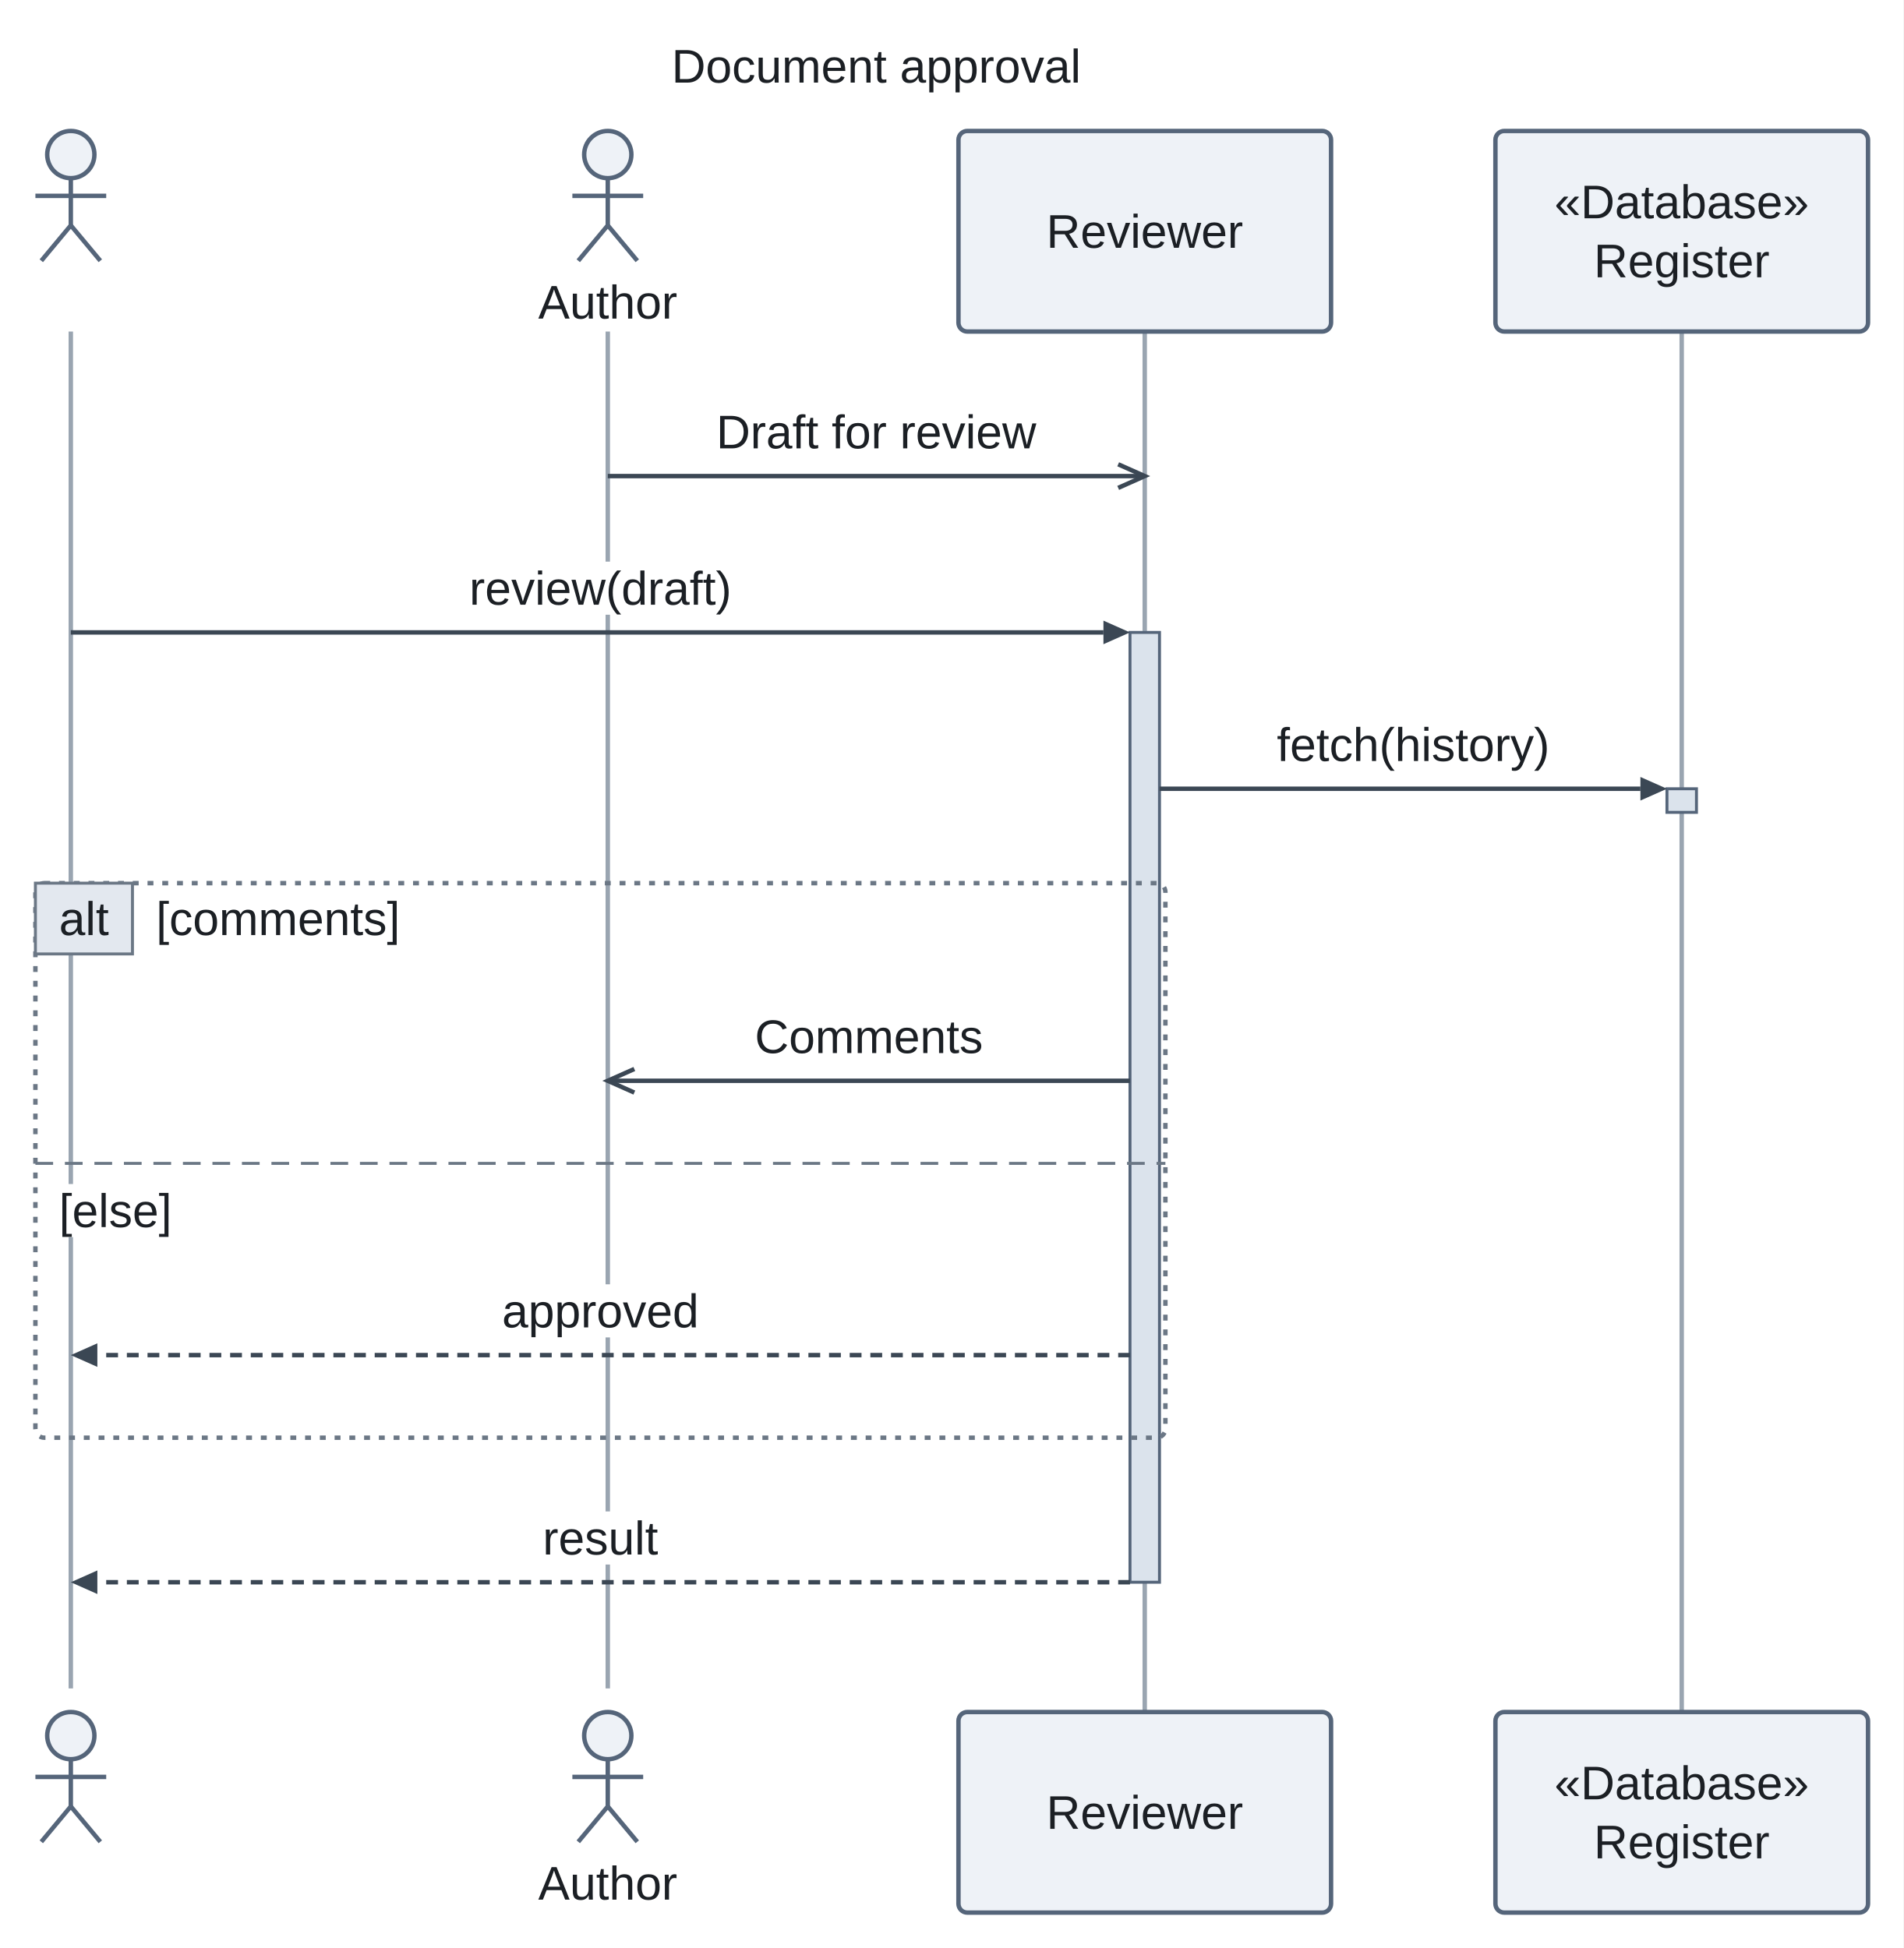
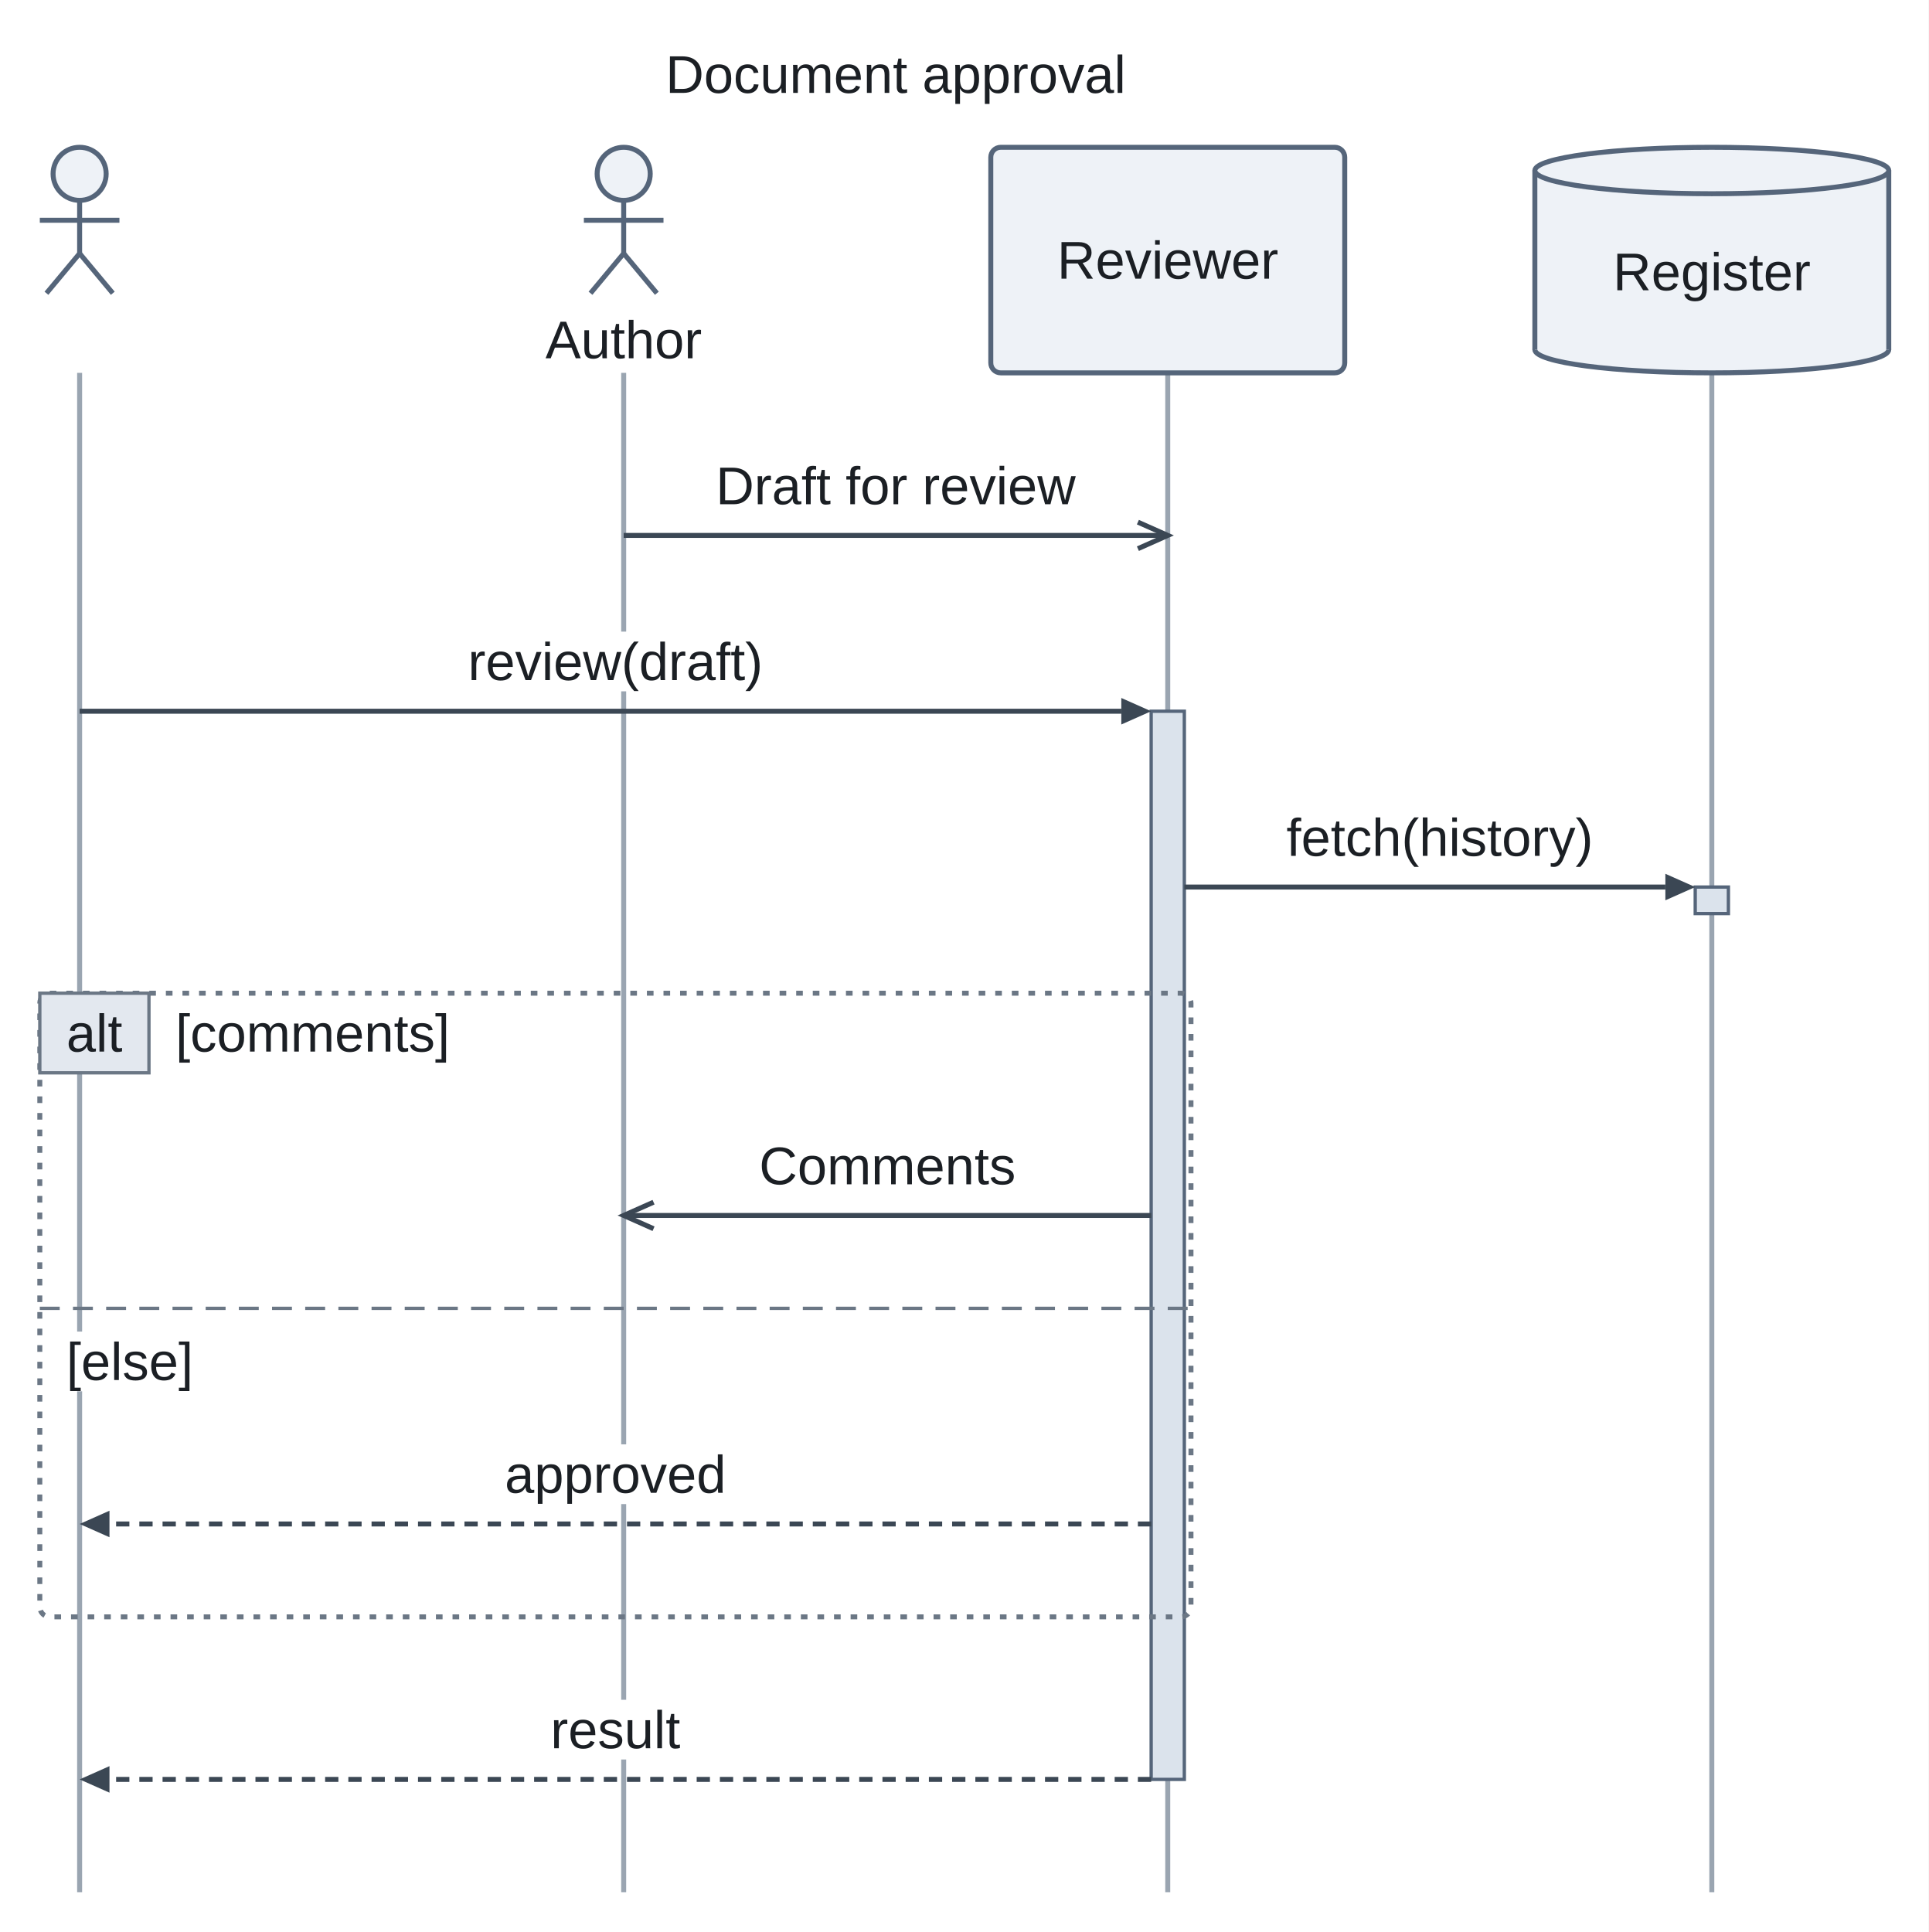
- <svg xmlns="http://www.w3.org/2000/svg" version="1.1" width="645.14" height="660.4" viewBox="-24 -12.4 645.14 660.4" role="img" font-family="Arimo, Arial, 'Liberation Sans', sans-serif" font-size="16">
-   <rect x="-24" y="-12.4" width="645.14" height="660.4" fill="white" />
+ <svg xmlns="http://www.w3.org/2000/svg" version="1.1" width="581.34" height="582.4" viewBox="-24 -12.4 581.34 582.4" role="img" font-family="Arimo, Arial, 'Liberation Sans', sans-serif" font-size="16">
+   <rect x="-24" y="-12.4" width="581.34" height="582.4" fill="white" />
  <g stroke="#9aa5b1" stroke-width="1.5">
-     <line x1="0" y1="100" x2="0" y2="560" />
-     <line x1="182" y1="100" x2="182" y2="560" />
-     <line x1="364" y1="100" x2="364" y2="568" />
-     <line x1="546" y1="100" x2="546" y2="568" />
+     <line x1="0" y1="100" x2="0" y2="558" />
+     <line x1="164" y1="100" x2="164" y2="558" />
+     <line x1="328" y1="100" x2="328" y2="558" />
+     <line x1="492" y1="100" x2="492" y2="558" />
  </g>
  <g fill="white">
-     <rect x="132.05" y="178" width="94.91" height="18" />
-     <rect x="143.14" y="423" width="72.72" height="18" />
+     <rect x="114.05" y="178" width="94.91" height="18" />
+     <rect x="125.14" y="423" width="72.72" height="18" />
    <rect x="25.9" y="290" width="88.69" height="18" />
    <rect x="-7" y="389" width="44.24" height="18" />
-     <rect x="156.94" y="500" width="45.13" height="18" />
+     <rect x="138.94" y="500" width="45.13" height="18" />
  </g>
  <g fill="#dbe3ec" stroke="#55657a" stroke-width="1">
-     <rect x="541" y="255" width="10" height="8" />
-     <rect x="359" y="202" width="10" height="322" />
+     <rect x="487" y="255" width="10" height="8" />
+     <rect x="323" y="202" width="10" height="322" />
  </g>
-   <rect x="-12" y="287" width="383" height="188" rx="3" fill="none" stroke="#6b7785" stroke-width="1.5" stroke-dasharray="2 3" />
+   <rect x="-12" y="287" width="347" height="188" rx="3" fill="none" stroke="#6b7785" stroke-width="1.5" stroke-dasharray="2 3" />
  <rect x="-12" y="287" width="32.9" height="24" fill="#e3e8ef" stroke="#6b7785" stroke-width="1" />
-   <line x1="-12" y1="382" x2="371" y2="382" stroke="#6b7785" stroke-width="1" stroke-dasharray="6 4" />
+   <line x1="-12" y1="382" x2="335" y2="382" stroke="#6b7785" stroke-width="1" stroke-dasharray="6 4" />
  <g fill="#eef2f7" stroke="#55657a" stroke-width="1.5">
    <circle cx="0" cy="40" r="8" />
    <line x1="0" y1="48" x2="0" y2="64" />
    <line x1="-12" y1="54" x2="12" y2="54" />
    <line x1="0" y1="64" x2="-10" y2="76" />
    <line x1="0" y1="64" x2="10" y2="76" />
-     <circle cx="182" cy="40" r="8" />
-     <line x1="182" y1="48" x2="182" y2="64" />
-     <line x1="170" y1="54" x2="194" y2="54" />
-     <line x1="182" y1="64" x2="172" y2="76" />
-     <line x1="182" y1="64" x2="192" y2="76" />
-     <rect x="300.86" y="32" width="126.29" height="68" rx="3" />
-     <rect x="482.86" y="32" width="126.29" height="68" rx="3" />
+     <circle cx="164" cy="40" r="8" />
+     <line x1="164" y1="48" x2="164" y2="64" />
+     <line x1="152" y1="54" x2="176" y2="54" />
+     <line x1="164" y1="64" x2="154" y2="76" />
+     <line x1="164" y1="64" x2="174" y2="76" />
+     <rect x="274.66" y="32" width="106.69" height="68" rx="3" />
+     <ellipse cx="492" cy="93" rx="53.34" ry="7" />
+   </g>
+   <rect x="438.66" y="39" width="106.69" height="54" fill="#eef2f7" />
+   <g fill="#eef2f7" stroke="#55657a" stroke-width="1.5">
+     <line x1="438.66" y1="39" x2="438.66" y2="93" />
+     <line x1="545.34" y1="39" x2="545.34" y2="93" />
+     <ellipse cx="492" cy="39" rx="53.34" ry="7" />
  </g>
  <g fill="none" stroke="#3b4754" stroke-width="1.5">
-     <polyline points="355,145 364,149 355,153" />
-     <line x1="182" y1="149" x2="364" y2="149" />
+     <polyline points="319,145 328,149 319,153" />
+     <line x1="164" y1="149" x2="328" y2="149" />
  </g>
-   <polygon points="359,202 350,198 350,206" fill="#3b4754" />
-   <line x1="0" y1="202" x2="350" y2="202" stroke="#3b4754" stroke-width="1.5" />
-   <polygon points="541,255 532,251 532,259" fill="#3b4754" />
+   <polygon points="323,202 314,198 314,206" fill="#3b4754" />
+   <line x1="0" y1="202" x2="314" y2="202" stroke="#3b4754" stroke-width="1.5" />
+   <polygon points="487,255 478,251 478,259" fill="#3b4754" />
  <g fill="none" stroke="#3b4754" stroke-width="1.5">
-     <line x1="369" y1="255" x2="532" y2="255" />
-     <polyline points="191,350 182,354 191,358" />
-     <line x1="359" y1="354" x2="182" y2="354" />
+     <line x1="333" y1="255" x2="478" y2="255" />
+     <polyline points="173,350 164,354 173,358" />
+     <line x1="323" y1="354" x2="164" y2="354" />
  </g>
  <polygon points="0,447 9,443 9,451" fill="#3b4754" />
-   <line x1="359" y1="447" x2="9" y2="447" stroke="#3b4754" stroke-width="1.5" stroke-dasharray="4 3" />
+   <line x1="323" y1="447" x2="9" y2="447" stroke="#3b4754" stroke-width="1.5" stroke-dasharray="4 3" />
  <polygon points="0,524 9,520 9,528" fill="#3b4754" />
-   <line x1="359" y1="524" x2="9" y2="524" stroke="#3b4754" stroke-width="1.5" stroke-dasharray="4 3" />
-   <g fill="#eef2f7" stroke="#55657a" stroke-width="1.5">
-     <circle cx="0" cy="576" r="8" />
-     <line x1="0" y1="584" x2="0" y2="600" />
-     <line x1="-12" y1="590" x2="12" y2="590" />
-     <line x1="0" y1="600" x2="-10" y2="612" />
-     <line x1="0" y1="600" x2="10" y2="612" />
-     <circle cx="182" cy="576" r="8" />
-     <line x1="182" y1="584" x2="182" y2="600" />
-     <line x1="170" y1="590" x2="194" y2="590" />
-     <line x1="182" y1="600" x2="172" y2="612" />
-     <line x1="182" y1="600" x2="192" y2="612" />
-     <rect x="300.86" y="568" width="126.29" height="68" rx="3" />
-     <rect x="482.86" y="568" width="126.29" height="68" rx="3" />
-   </g>
+   <line x1="323" y1="524" x2="9" y2="524" stroke="#3b4754" stroke-width="1.5" stroke-dasharray="4 3" />
  <g fill="#1b1f24" text-anchor="middle">
-     <text x="273" y="15.6">Document approval</text>
-     <text x="182" y="95.6">Author</text>
-     <text x="364" y="71.6">Reviewer</text>
-     <text x="546" y="61.6">«Database»</text>
-     <text x="546" y="81.6">Register</text>
-     <text x="273" y="139.6">Draft for review</text>
-     <text x="179.5" y="192.6">review(draft)</text>
-     <text x="455" y="245.6">fetch(history)</text>
-     <text x="270.5" y="344.6">Comments</text>
-     <text x="179.5" y="437.6">approved</text>
+     <text x="246" y="15.6">Document approval</text>
+     <text x="164" y="95.6">Author</text>
+     <text x="328" y="71.6">Reviewer</text>
+     <text x="492" y="75.1">Register</text>
+     <text x="246" y="139.6">Draft for review</text>
+     <text x="161.5" y="192.6">review(draft)</text>
+     <text x="410" y="245.6">fetch(history)</text>
+     <text x="243.5" y="344.6">Comments</text>
+     <text x="161.5" y="437.6">approved</text>
    <text x="4.45" y="304.6">alt</text>
  </g>
  <g fill="#1b1f24">
    <text x="28.9" y="304.6">[comments]</text>
    <text x="-4" y="403.6">[else]</text>
  </g>
-   <g fill="#1b1f24" text-anchor="middle">
-     <text x="179.5" y="514.6">result</text>
-     <text x="182" y="631.6">Author</text>
-     <text x="364" y="607.6">Reviewer</text>
-     <text x="546" y="597.6">«Database»</text>
-     <text x="546" y="617.6">Register</text>
-   </g>
+   <text x="161.5" y="514.6" text-anchor="middle" fill="#1b1f24">result</text>
</svg>
